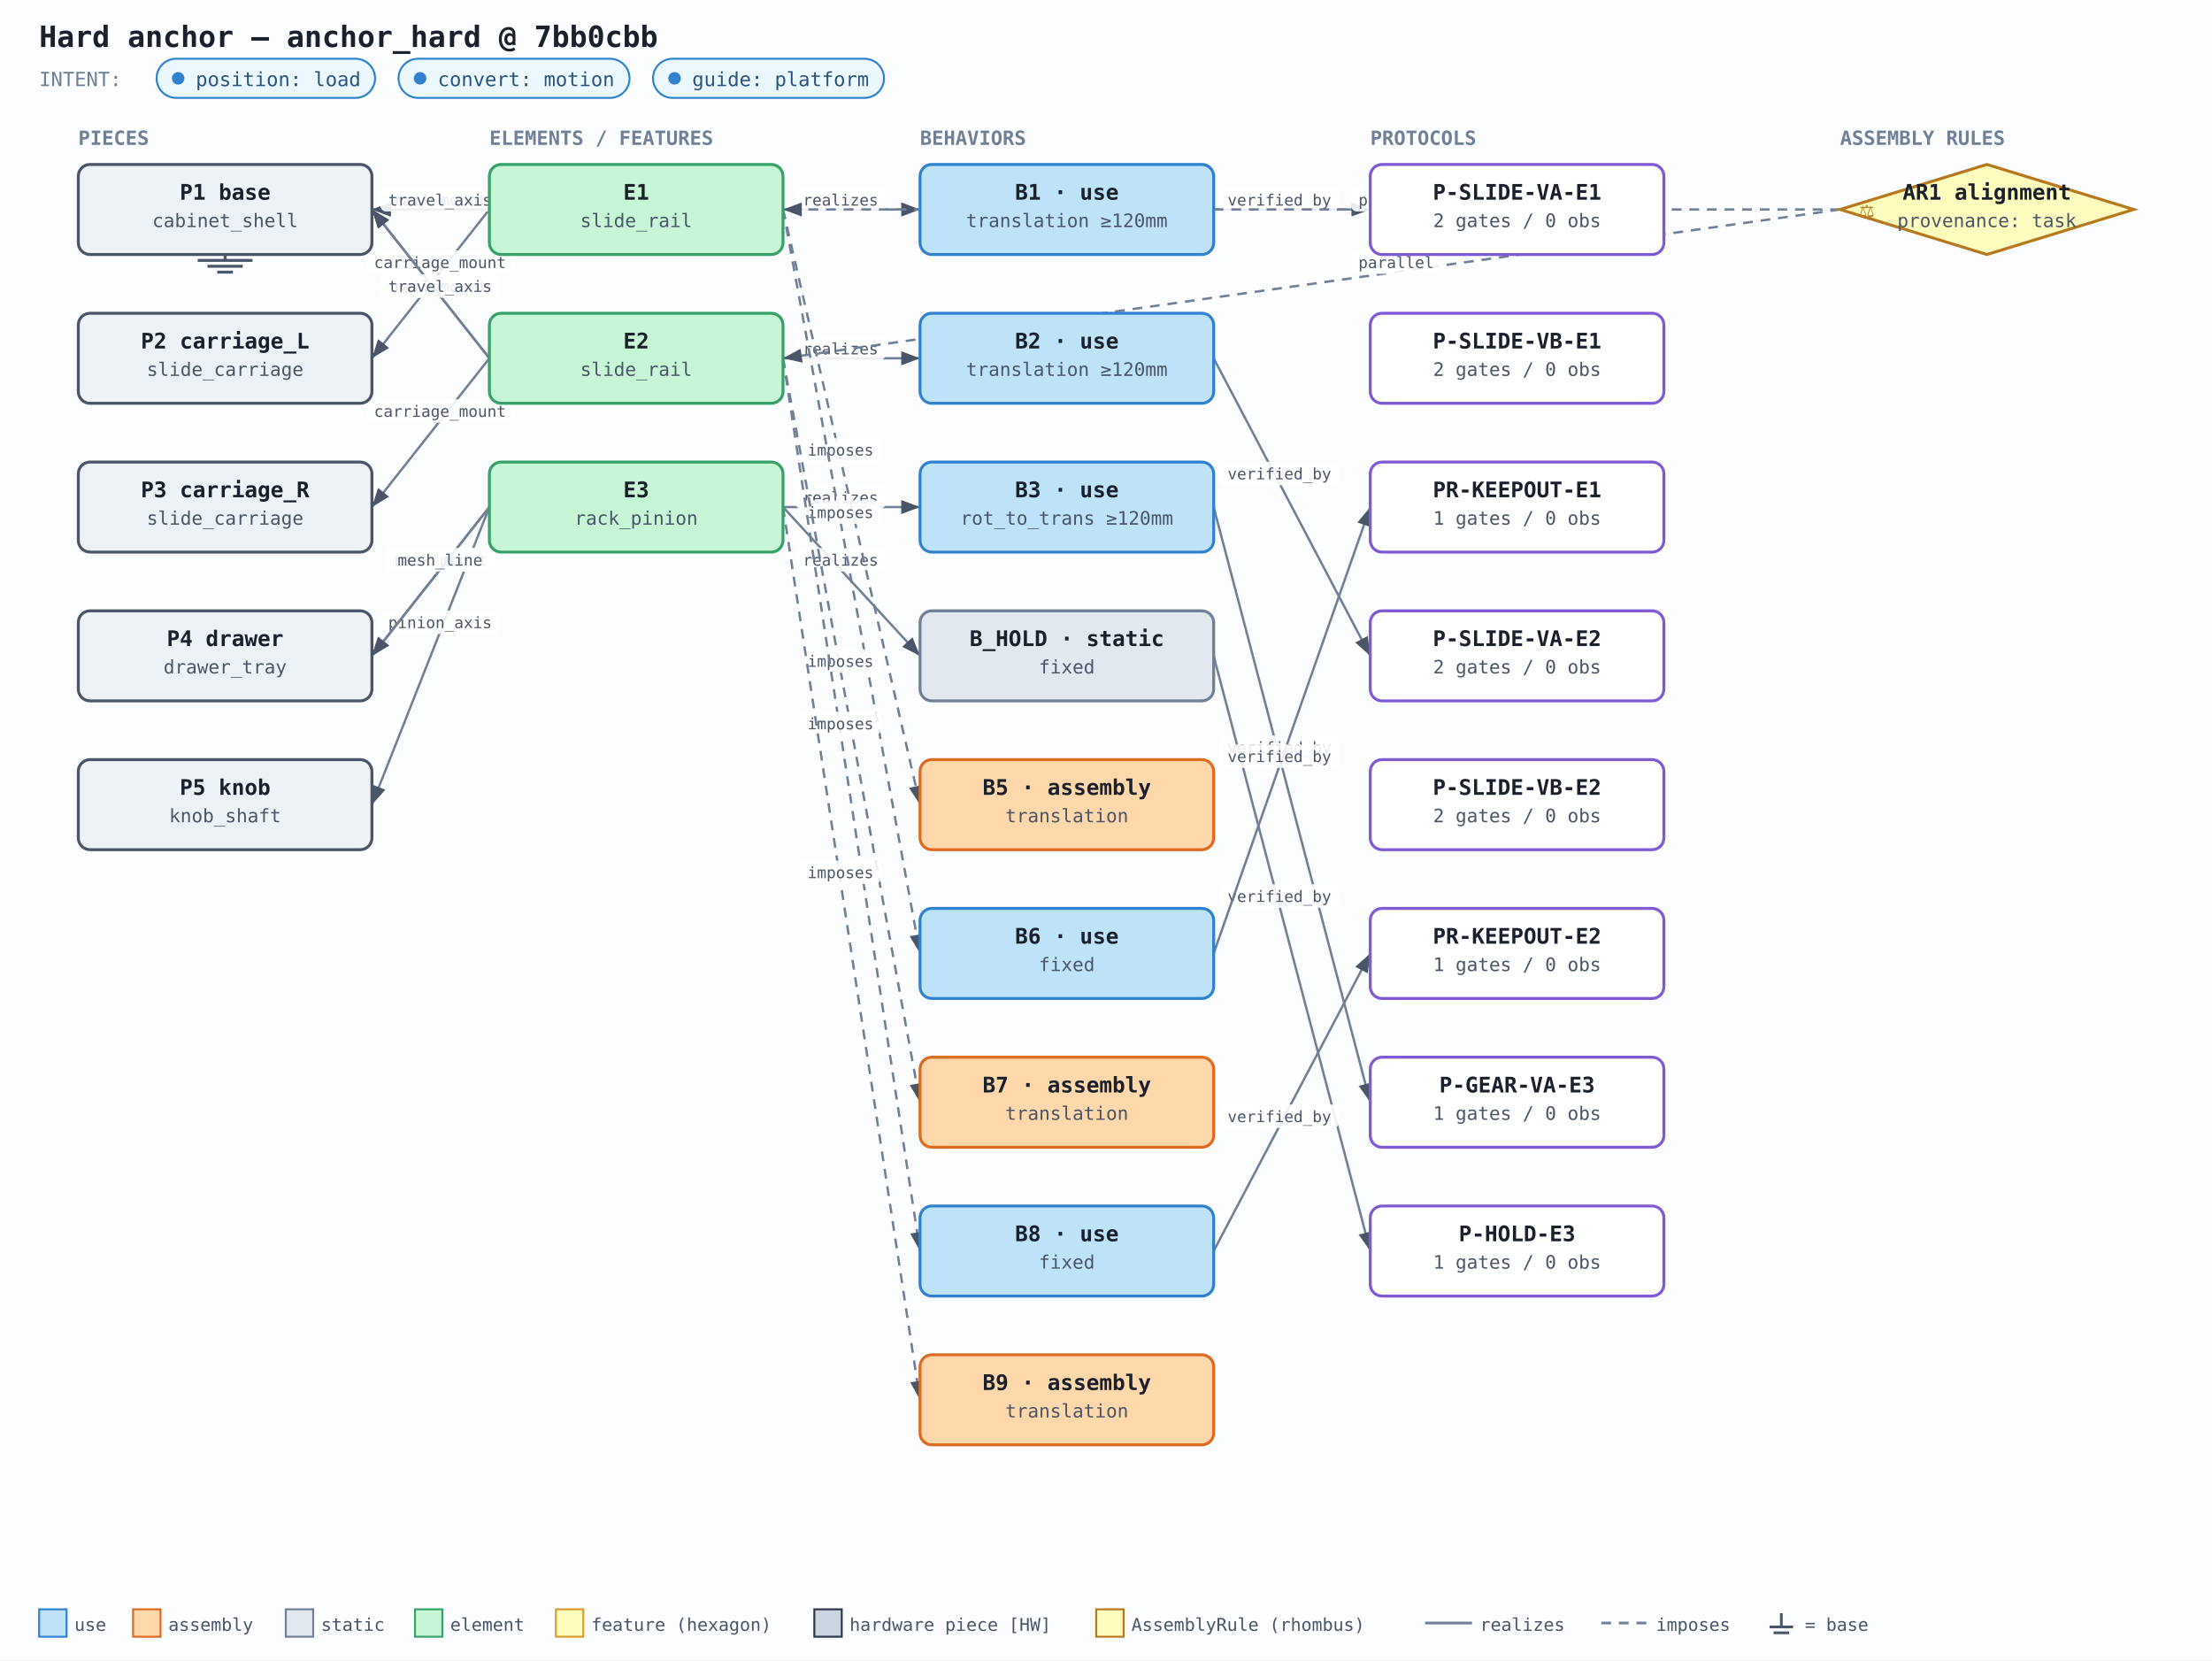
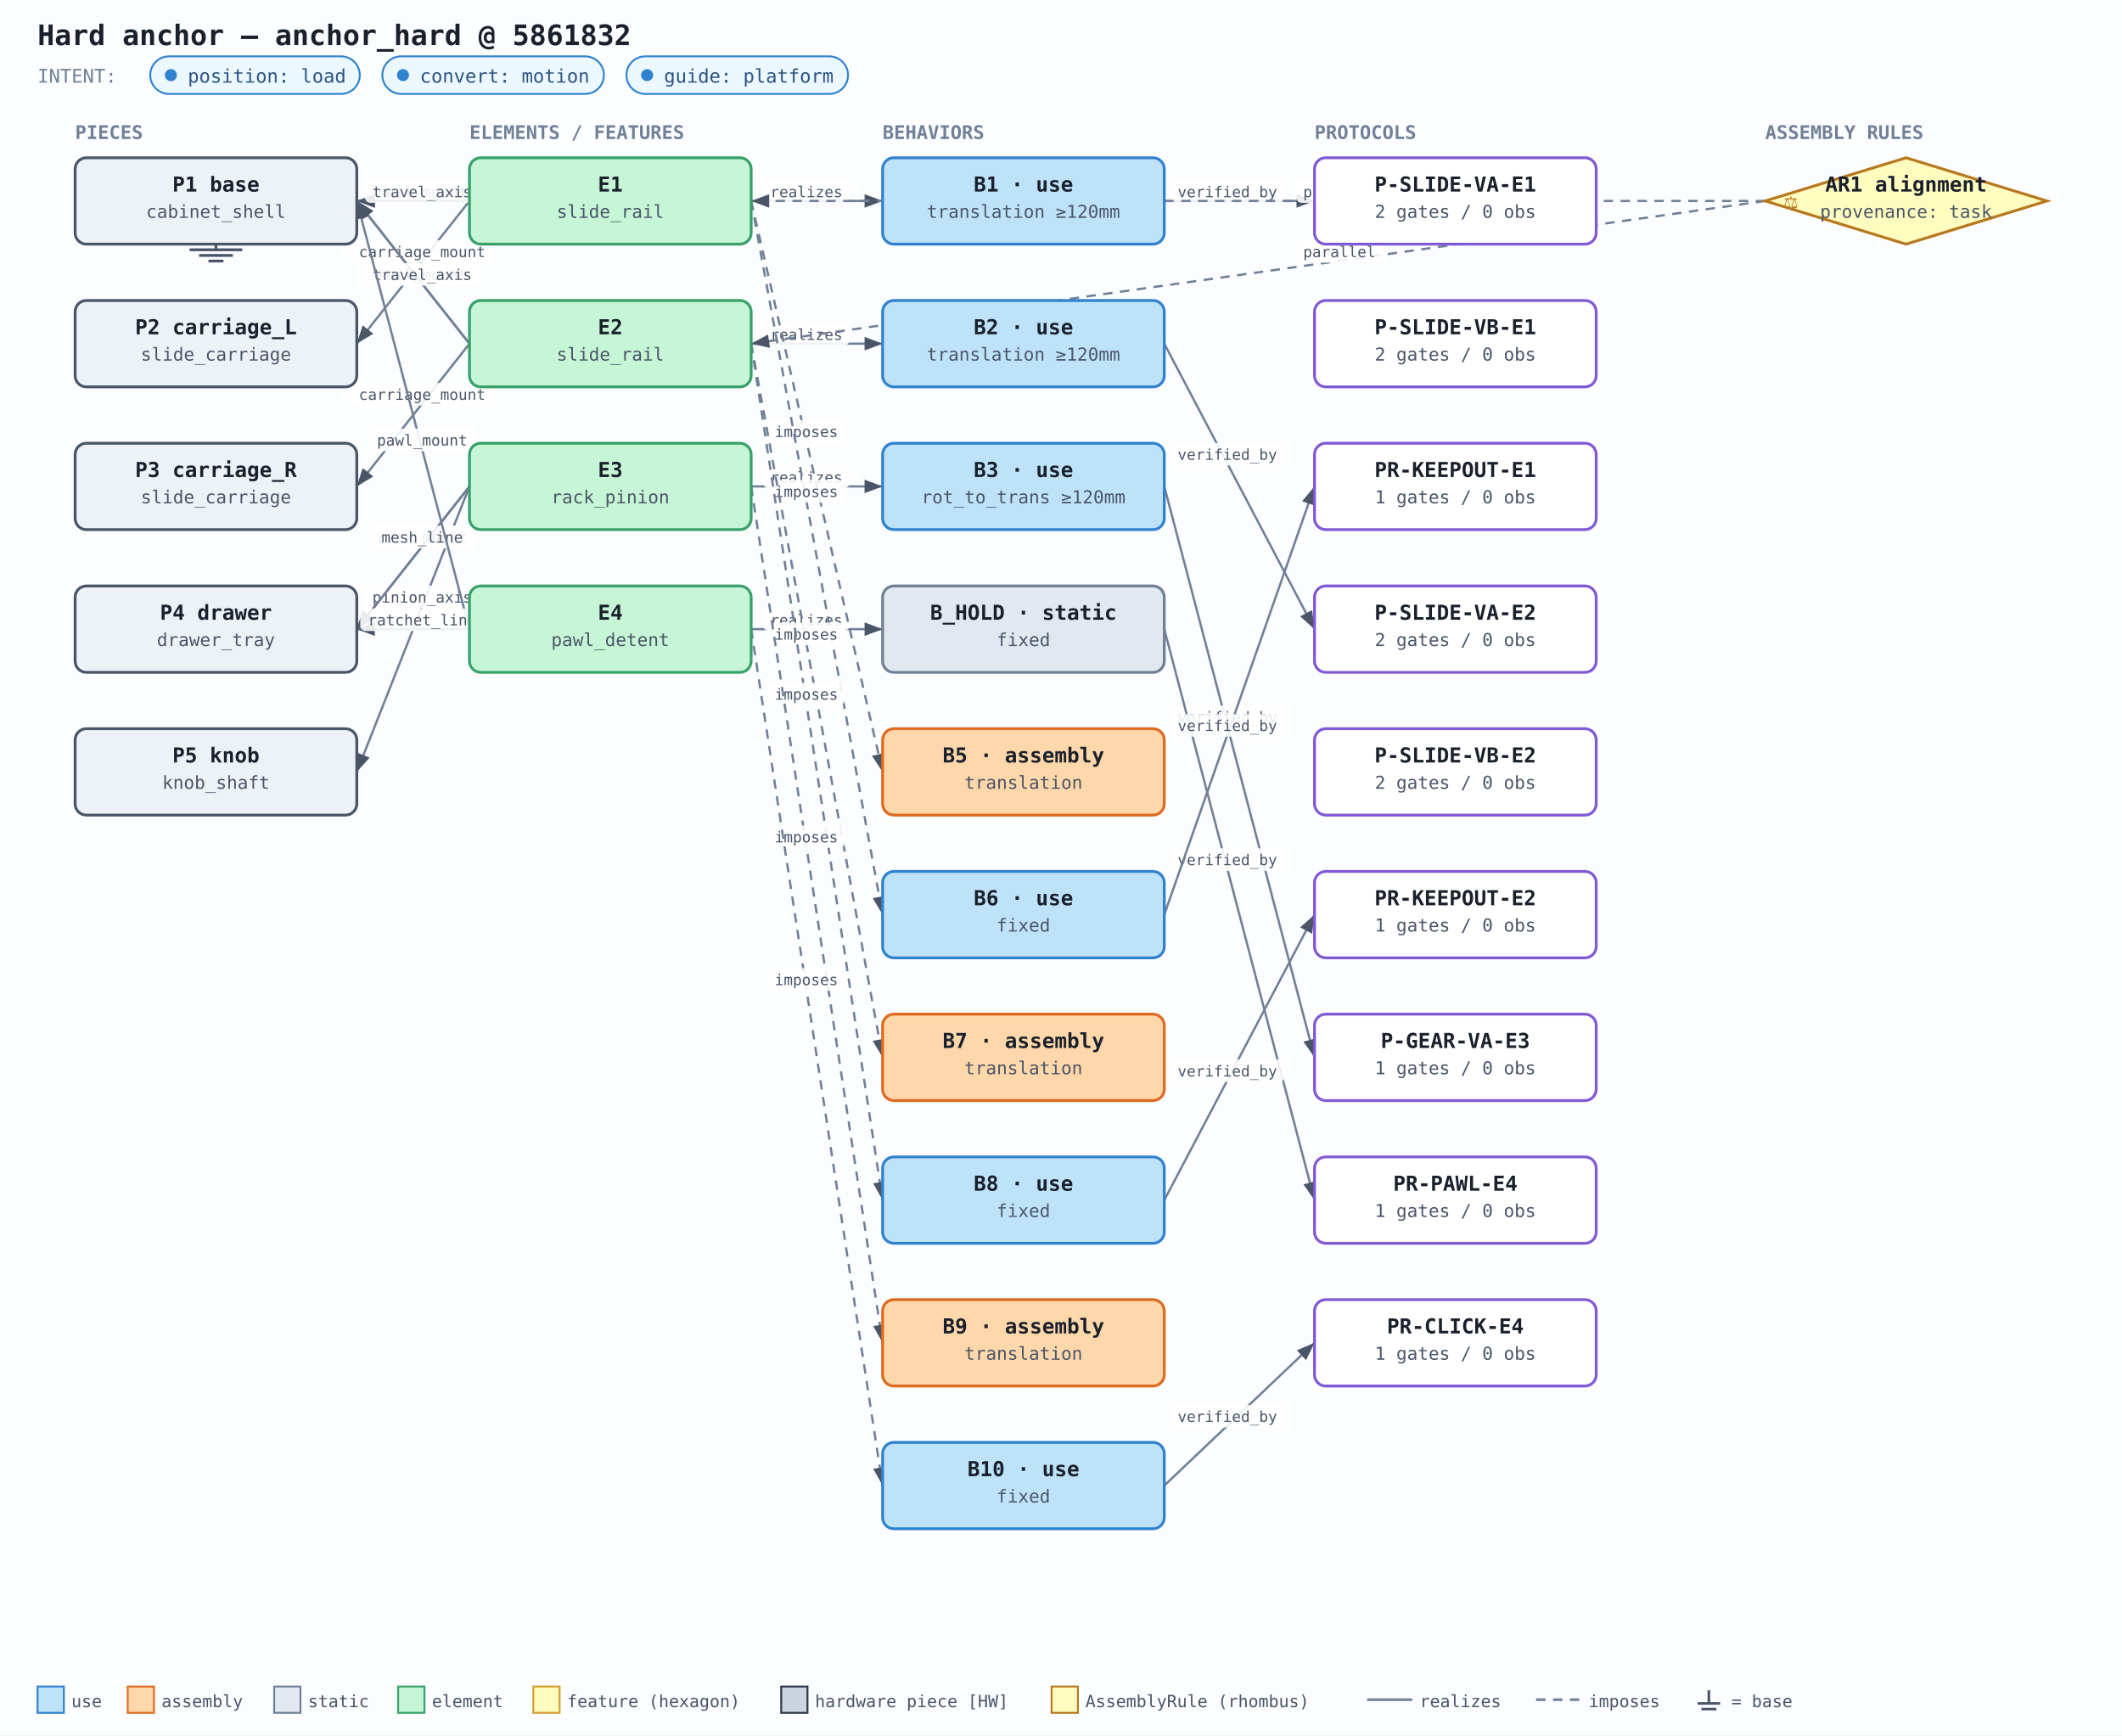
- <svg xmlns="http://www.w3.org/2000/svg" width="1130" height="848" font-family="monospace" viewBox="0 0 1130 848">
-   <rect width="1130" height="848" fill="#fbfdff" />
+ <svg xmlns="http://www.w3.org/2000/svg" width="1130" height="924" font-family="monospace" viewBox="0 0 1130 924">
+   <rect width="1130" height="924" fill="#fbfdff" />
  <defs>
    <marker id="arw" markerWidth="9" markerHeight="9" refX="8" refY="3" orient="auto">
      <path d="M0,0 L8,3 L0,6 Z" fill="#4a5568" />
    </marker>
    <marker id="arwN" markerWidth="9" markerHeight="9" refX="8" refY="3" orient="auto">
      <path d="M0,0 L8,3 L0,6 Z" fill="#e53e3e" />
    </marker>
  </defs>
-   <text x="20" y="24" font-size="15" font-weight="bold" fill="#1a202c">Hard anchor — anchor_hard @ 7bb0cbb</text>
+   <text x="20" y="24" font-size="15" font-weight="bold" fill="#1a202c">Hard anchor — anchor_hard @ 5861832</text>
  <text x="40" y="74" font-size="10" font-weight="bold" fill="#718096">PIECES</text>
  <text x="250" y="74" font-size="10" font-weight="bold" fill="#718096">ELEMENTS / FEATURES</text>
  <text x="470" y="74" font-size="10" font-weight="bold" fill="#718096">BEHAVIORS</text>
  <text x="700" y="74" font-size="10" font-weight="bold" fill="#718096">PROTOCOLS</text>
  <text x="940" y="74" font-size="10" font-weight="bold" fill="#718096">ASSEMBLY RULES</text>
  <text x="20" y="44" font-size="10" fill="#718096">INTENT:</text>
  <rect x="80" y="30" width="111.6" height="20" rx="10" fill="#ebf8ff" stroke="#3182ce" />
  <circle cx="91" cy="40" r="3.2" fill="#3182ce" />
  <text x="100" y="44" font-size="10" fill="#2c5282">position: load</text>
  <rect x="203.6" y="30" width="118.0" height="20" rx="10" fill="#ebf8ff" stroke="#3182ce" />
  <circle cx="214.6" cy="40" r="3.2" fill="#3182ce" />
  <text x="223.6" y="44" font-size="10" fill="#2c5282">convert: motion</text>
  <rect x="333.6" y="30" width="118.0" height="20" rx="10" fill="#ebf8ff" stroke="#3182ce" />
  <circle cx="344.6" cy="40" r="3.2" fill="#3182ce" />
  <text x="353.6" y="44" font-size="10" fill="#2c5282">guide: platform</text>
  <line x1="400" y1="107.0" x2="470" y2="107.0" stroke="#718096" stroke-width="1.2" marker-end="url(#arw)" />
  <rect x="406.4" y="96.0" width="46.0" height="12" rx="3" fill="#ffffff" fill-opacity="0.88" />
  <text x="429.4" y="105.0" font-size="8" fill="#4a5568" text-anchor="middle">realizes</text>
  <line x1="620" y1="107.0" x2="700" y2="107.0" stroke="#718096" stroke-width="1.2" marker-end="url(#arw)" />
  <rect x="623.1" y="96.0" width="61.0" height="12" rx="3" fill="#ffffff" fill-opacity="0.88" />
  <text x="653.6" y="105.0" font-size="8" fill="#4a5568" text-anchor="middle">verified_by</text>
  <line x1="400" y1="183.0" x2="470" y2="183.0" stroke="#718096" stroke-width="1.2" marker-end="url(#arw)" />
  <rect x="406.4" y="172.0" width="46.0" height="12" rx="3" fill="#ffffff" fill-opacity="0.88" />
  <text x="429.4" y="181.0" font-size="8" fill="#4a5568" text-anchor="middle">realizes</text>
  <line x1="620" y1="183.0" x2="700" y2="335.0" stroke="#718096" stroke-width="1.2" marker-end="url(#arw)" />
  <rect x="623.1" y="235.84" width="61.0" height="12" rx="3" fill="#ffffff" fill-opacity="0.88" />
  <text x="653.6" y="244.84" font-size="8" fill="#4a5568" text-anchor="middle">verified_by</text>
  <line x1="400" y1="259.0" x2="470" y2="259.0" stroke="#718096" stroke-width="1.2" marker-end="url(#arw)" />
  <rect x="406.4" y="248.0" width="46.0" height="12" rx="3" fill="#ffffff" fill-opacity="0.88" />
  <text x="429.4" y="257.0" font-size="8" fill="#4a5568" text-anchor="middle">realizes</text>
  <line x1="620" y1="259.0" x2="700" y2="563.0" stroke="#718096" stroke-width="1.2" marker-end="url(#arw)" />
  <rect x="623.1" y="375.68" width="61.0" height="12" rx="3" fill="#ffffff" fill-opacity="0.88" />
  <text x="653.6" y="384.68" font-size="8" fill="#4a5568" text-anchor="middle">verified_by</text>
-   <line x1="400" y1="259.0" x2="470" y2="335.0" stroke="#718096" stroke-width="1.2" marker-end="url(#arw)" />
-   <rect x="406.4" y="279.92" width="46.0" height="12" rx="3" fill="#ffffff" fill-opacity="0.88" />
-   <text x="429.4" y="288.92" font-size="8" fill="#4a5568" text-anchor="middle">realizes</text>
+   <line x1="400" y1="335.0" x2="470" y2="335.0" stroke="#718096" stroke-width="1.2" marker-end="url(#arw)" />
+   <rect x="406.4" y="324.0" width="46.0" height="12" rx="3" fill="#ffffff" fill-opacity="0.88" />
+   <text x="429.4" y="333.0" font-size="8" fill="#4a5568" text-anchor="middle">realizes</text>
  <line x1="620" y1="335.0" x2="700" y2="639.0" stroke="#718096" stroke-width="1.2" marker-end="url(#arw)" />
  <rect x="623.1" y="451.68" width="61.0" height="12" rx="3" fill="#ffffff" fill-opacity="0.88" />
  <text x="653.6" y="460.68" font-size="8" fill="#4a5568" text-anchor="middle">verified_by</text>
  <line x1="400" y1="107.0" x2="470" y2="411.0" stroke="#718096" stroke-width="1.2" stroke-dasharray="5,4" marker-end="url(#arw)" />
  <rect x="408.9" y="223.68" width="41.0" height="12" rx="3" fill="#ffffff" fill-opacity="0.88" />
  <text x="429.4" y="232.68" font-size="8" fill="#4a5568" text-anchor="middle">imposes</text>
  <line x1="400" y1="107.0" x2="470" y2="487.0" stroke="#718096" stroke-width="1.2" stroke-dasharray="5,4" marker-end="url(#arw)" />
  <rect x="408.9" y="255.6" width="41.0" height="12" rx="3" fill="#ffffff" fill-opacity="0.88" />
  <text x="429.4" y="264.6" font-size="8" fill="#4a5568" text-anchor="middle">imposes</text>
  <line x1="620" y1="487.0" x2="700" y2="259.0" stroke="#718096" stroke-width="1.2" marker-end="url(#arw)" />
  <rect x="623.1" y="380.24" width="61.0" height="12" rx="3" fill="#ffffff" fill-opacity="0.88" />
  <text x="653.6" y="389.24" font-size="8" fill="#4a5568" text-anchor="middle">verified_by</text>
  <line x1="400" y1="183.0" x2="470" y2="563.0" stroke="#718096" stroke-width="1.2" stroke-dasharray="5,4" marker-end="url(#arw)" />
  <rect x="408.9" y="331.6" width="41.0" height="12" rx="3" fill="#ffffff" fill-opacity="0.88" />
  <text x="429.4" y="340.6" font-size="8" fill="#4a5568" text-anchor="middle">imposes</text>
  <line x1="400" y1="183.0" x2="470" y2="639.0" stroke="#718096" stroke-width="1.2" stroke-dasharray="5,4" marker-end="url(#arw)" />
  <rect x="408.9" y="363.52" width="41.0" height="12" rx="3" fill="#ffffff" fill-opacity="0.88" />
  <text x="429.4" y="372.52" font-size="8" fill="#4a5568" text-anchor="middle">imposes</text>
  <line x1="620" y1="639.0" x2="700" y2="487.0" stroke="#718096" stroke-width="1.2" marker-end="url(#arw)" />
  <rect x="623.1" y="564.16" width="61.0" height="12" rx="3" fill="#ffffff" fill-opacity="0.88" />
  <text x="653.6" y="573.16" font-size="8" fill="#4a5568" text-anchor="middle">verified_by</text>
  <line x1="400" y1="259.0" x2="470" y2="715.0" stroke="#718096" stroke-width="1.2" stroke-dasharray="5,4" marker-end="url(#arw)" />
  <rect x="408.9" y="439.52" width="41.0" height="12" rx="3" fill="#ffffff" fill-opacity="0.88" />
  <text x="429.4" y="448.52" font-size="8" fill="#4a5568" text-anchor="middle">imposes</text>
+   <line x1="400" y1="335.0" x2="470" y2="791.0" stroke="#718096" stroke-width="1.2" stroke-dasharray="5,4" marker-end="url(#arw)" />
+   <rect x="408.9" y="515.52" width="41.0" height="12" rx="3" fill="#ffffff" fill-opacity="0.88" />
+   <text x="429.4" y="524.52" font-size="8" fill="#4a5568" text-anchor="middle">imposes</text>
+   <line x1="620" y1="791.0" x2="700" y2="715.0" stroke="#718096" stroke-width="1.2" marker-end="url(#arw)" />
+   <rect x="623.1" y="748.08" width="61.0" height="12" rx="3" fill="#ffffff" fill-opacity="0.88" />
+   <text x="653.6" y="757.08" font-size="8" fill="#4a5568" text-anchor="middle">verified_by</text>
  <line x1="250" y1="107.0" x2="190" y2="107.0" stroke="#718096" stroke-width="1.2" marker-end="url(#arw)" />
  <rect x="196.8" y="96.0" width="56.0" height="12" rx="3" fill="#ffffff" fill-opacity="0.88" />
  <text x="224.8" y="105.0" font-size="8" fill="#4a5568" text-anchor="middle">rail_mount</text>
  <line x1="250" y1="107.0" x2="190" y2="183.0" stroke="#718096" stroke-width="1.2" marker-end="url(#arw)" />
  <rect x="186.8" y="127.92" width="76.0" height="12" rx="3" fill="#ffffff" fill-opacity="0.88" />
  <text x="224.8" y="136.92" font-size="8" fill="#4a5568" text-anchor="middle">carriage_mount</text>
  <line x1="250" y1="107.0" x2="190" y2="107.0" stroke="#718096" stroke-width="1.2" marker-end="url(#arw)" />
  <rect x="194.3" y="96.0" width="61.0" height="12" rx="3" fill="#ffffff" fill-opacity="0.88" />
  <text x="224.8" y="105.0" font-size="8" fill="#4a5568" text-anchor="middle">travel_axis</text>
  <line x1="250" y1="183.0" x2="190" y2="107.0" stroke="#718096" stroke-width="1.2" marker-end="url(#arw)" />
  <rect x="196.8" y="140.08" width="56.0" height="12" rx="3" fill="#ffffff" fill-opacity="0.88" />
  <text x="224.8" y="149.08" font-size="8" fill="#4a5568" text-anchor="middle">rail_mount</text>
  <line x1="250" y1="183.0" x2="190" y2="259.0" stroke="#718096" stroke-width="1.2" marker-end="url(#arw)" />
  <rect x="186.8" y="203.92" width="76.0" height="12" rx="3" fill="#ffffff" fill-opacity="0.88" />
  <text x="224.8" y="212.92" font-size="8" fill="#4a5568" text-anchor="middle">carriage_mount</text>
  <line x1="250" y1="183.0" x2="190" y2="107.0" stroke="#718096" stroke-width="1.2" marker-end="url(#arw)" />
  <rect x="194.3" y="140.08" width="61.0" height="12" rx="3" fill="#ffffff" fill-opacity="0.88" />
  <text x="224.8" y="149.08" font-size="8" fill="#4a5568" text-anchor="middle">travel_axis</text>
  <line x1="250" y1="259.0" x2="190" y2="411.0" stroke="#718096" stroke-width="1.2" marker-end="url(#arw)" />
  <rect x="194.3" y="311.84" width="61.0" height="12" rx="3" fill="#ffffff" fill-opacity="0.88" />
  <text x="224.8" y="320.84" font-size="8" fill="#4a5568" text-anchor="middle">pinion_axis</text>
  <line x1="250" y1="259.0" x2="190" y2="335.0" stroke="#718096" stroke-width="1.2" marker-end="url(#arw)" />
  <rect x="196.8" y="279.92" width="56.0" height="12" rx="3" fill="#ffffff" fill-opacity="0.88" />
  <text x="224.8" y="288.92" font-size="8" fill="#4a5568" text-anchor="middle">rack_mount</text>
  <line x1="250" y1="259.0" x2="190" y2="335.0" stroke="#718096" stroke-width="1.2" marker-end="url(#arw)" />
  <rect x="199.3" y="279.92" width="51.0" height="12" rx="3" fill="#ffffff" fill-opacity="0.88" />
  <text x="224.8" y="288.92" font-size="8" fill="#4a5568" text-anchor="middle">mesh_line</text>
+   <line x1="250" y1="335.0" x2="190" y2="107.0" stroke="#718096" stroke-width="1.2" marker-end="url(#arw)" />
+   <rect x="196.8" y="228.24" width="56.0" height="12" rx="3" fill="#ffffff" fill-opacity="0.88" />
+   <text x="224.8" y="237.24" font-size="8" fill="#4a5568" text-anchor="middle">pawl_mount</text>
+   <line x1="250" y1="335.0" x2="190" y2="335.0" stroke="#718096" stroke-width="1.2" marker-end="url(#arw)" />
+   <rect x="191.8" y="324.0" width="66.0" height="12" rx="3" fill="#ffffff" fill-opacity="0.88" />
+   <text x="224.8" y="333.0" font-size="8" fill="#4a5568" text-anchor="middle">ratchet_line</text>
  <line x1="940" y1="107.0" x2="400" y2="107.0" stroke="#718096" stroke-width="1.2" stroke-dasharray="5,4" marker-end="url(#arw)" />
  <rect x="690.2" y="96.0" width="46.0" height="12" rx="3" fill="#ffffff" fill-opacity="0.88" />
  <text x="713.2" y="105.0" font-size="8" fill="#4a5568" text-anchor="middle">parallel</text>
  <line x1="940" y1="107.0" x2="400" y2="183.0" stroke="#718096" stroke-width="1.2" stroke-dasharray="5,4" marker-end="url(#arw)" />
  <rect x="690.2" y="127.92" width="46.0" height="12" rx="3" fill="#ffffff" fill-opacity="0.88" />
  <text x="713.2" y="136.92" font-size="8" fill="#4a5568" text-anchor="middle">parallel</text>
  <rect x="40" y="84" width="150" height="46" rx="6" fill="#edf2f7" stroke="#4a5568" stroke-width="1.5" />
  <text x="115.0" y="102" font-size="11" font-family="monospace" font-weight="bold" fill="#1a202c" text-anchor="middle">P1  base</text>
  <text x="115.0" y="116" font-size="9.5" font-family="monospace" font-weight="normal" fill="#4a5568" text-anchor="middle">cabinet_shell</text>
  <line x1="115.0" y1="130" x2="115.0" y2="133" stroke="#4a5568" stroke-width="1.5" />
  <line x1="101.0" y1="133" x2="129.0" y2="133" stroke="#4a5568" stroke-width="1.5" />
  <line x1="106.0" y1="136" x2="124.0" y2="136" stroke="#4a5568" stroke-width="1.5" />
  <line x1="111.0" y1="139" x2="119.0" y2="139" stroke="#4a5568" stroke-width="1.5" />
  <rect x="40" y="160" width="150" height="46" rx="6" fill="#edf2f7" stroke="#4a5568" stroke-width="1.5" />
  <text x="115.0" y="178" font-size="11" font-family="monospace" font-weight="bold" fill="#1a202c" text-anchor="middle">P2  carriage_L</text>
  <text x="115.0" y="192" font-size="9.5" font-family="monospace" font-weight="normal" fill="#4a5568" text-anchor="middle">slide_carriage</text>
  <rect x="40" y="236" width="150" height="46" rx="6" fill="#edf2f7" stroke="#4a5568" stroke-width="1.5" />
  <text x="115.0" y="254" font-size="11" font-family="monospace" font-weight="bold" fill="#1a202c" text-anchor="middle">P3  carriage_R</text>
  <text x="115.0" y="268" font-size="9.5" font-family="monospace" font-weight="normal" fill="#4a5568" text-anchor="middle">slide_carriage</text>
  <rect x="40" y="312" width="150" height="46" rx="6" fill="#edf2f7" stroke="#4a5568" stroke-width="1.5" />
  <text x="115.0" y="330" font-size="11" font-family="monospace" font-weight="bold" fill="#1a202c" text-anchor="middle">P4  drawer</text>
  <text x="115.0" y="344" font-size="9.5" font-family="monospace" font-weight="normal" fill="#4a5568" text-anchor="middle">drawer_tray</text>
  <rect x="40" y="388" width="150" height="46" rx="6" fill="#edf2f7" stroke="#4a5568" stroke-width="1.5" />
  <text x="115.0" y="406" font-size="11" font-family="monospace" font-weight="bold" fill="#1a202c" text-anchor="middle">P5  knob</text>
  <text x="115.0" y="420" font-size="9.5" font-family="monospace" font-weight="normal" fill="#4a5568" text-anchor="middle">knob_shaft</text>
  <rect x="250" y="84" width="150" height="46" rx="6" fill="#c6f6d5" stroke="#38a169" stroke-width="1.5" />
  <text x="325.0" y="102" font-size="11" font-family="monospace" font-weight="bold" fill="#1a202c" text-anchor="middle">E1</text>
  <text x="325.0" y="116" font-size="9.5" font-family="monospace" font-weight="normal" fill="#4a5568" text-anchor="middle">slide_rail</text>
  <rect x="250" y="160" width="150" height="46" rx="6" fill="#c6f6d5" stroke="#38a169" stroke-width="1.5" />
  <text x="325.0" y="178" font-size="11" font-family="monospace" font-weight="bold" fill="#1a202c" text-anchor="middle">E2</text>
  <text x="325.0" y="192" font-size="9.5" font-family="monospace" font-weight="normal" fill="#4a5568" text-anchor="middle">slide_rail</text>
  <rect x="250" y="236" width="150" height="46" rx="6" fill="#c6f6d5" stroke="#38a169" stroke-width="1.5" />
  <text x="325.0" y="254" font-size="11" font-family="monospace" font-weight="bold" fill="#1a202c" text-anchor="middle">E3</text>
  <text x="325.0" y="268" font-size="9.5" font-family="monospace" font-weight="normal" fill="#4a5568" text-anchor="middle">rack_pinion</text>
+   <rect x="250" y="312" width="150" height="46" rx="6" fill="#c6f6d5" stroke="#38a169" stroke-width="1.5" />
+   <text x="325.0" y="330" font-size="11" font-family="monospace" font-weight="bold" fill="#1a202c" text-anchor="middle">E4</text>
+   <text x="325.0" y="344" font-size="9.5" font-family="monospace" font-weight="normal" fill="#4a5568" text-anchor="middle">pawl_detent</text>
  <rect x="470" y="84" width="150" height="46" rx="6" fill="#bee3f8" stroke="#3182ce" stroke-width="1.5" />
  <text x="545.0" y="102" font-size="11" font-family="monospace" font-weight="bold" fill="#1a202c" text-anchor="middle">B1 · use</text>
  <text x="545.0" y="116" font-size="9.5" font-family="monospace" font-weight="normal" fill="#4a5568" text-anchor="middle">translation ≥120mm</text>
  <rect x="470" y="160" width="150" height="46" rx="6" fill="#bee3f8" stroke="#3182ce" stroke-width="1.5" />
  <text x="545.0" y="178" font-size="11" font-family="monospace" font-weight="bold" fill="#1a202c" text-anchor="middle">B2 · use</text>
  <text x="545.0" y="192" font-size="9.5" font-family="monospace" font-weight="normal" fill="#4a5568" text-anchor="middle">translation ≥120mm</text>
  <rect x="470" y="236" width="150" height="46" rx="6" fill="#bee3f8" stroke="#3182ce" stroke-width="1.5" />
  <text x="545.0" y="254" font-size="11" font-family="monospace" font-weight="bold" fill="#1a202c" text-anchor="middle">B3 · use</text>
  <text x="545.0" y="268" font-size="9.5" font-family="monospace" font-weight="normal" fill="#4a5568" text-anchor="middle">rot_to_trans ≥120mm</text>
  <rect x="470" y="312" width="150" height="46" rx="6" fill="#e2e8f0" stroke="#718096" stroke-width="1.5" />
  <text x="545.0" y="330" font-size="11" font-family="monospace" font-weight="bold" fill="#1a202c" text-anchor="middle">B_HOLD · static</text>
  <text x="545.0" y="344" font-size="9.5" font-family="monospace" font-weight="normal" fill="#4a5568" text-anchor="middle">fixed</text>
  <rect x="470" y="388" width="150" height="46" rx="6" fill="#fed7aa" stroke="#dd6b20" stroke-width="1.5" />
  <text x="545.0" y="406" font-size="11" font-family="monospace" font-weight="bold" fill="#1a202c" text-anchor="middle">B5 · assembly</text>
  <text x="545.0" y="420" font-size="9.5" font-family="monospace" font-weight="normal" fill="#4a5568" text-anchor="middle">translation</text>
  <rect x="470" y="464" width="150" height="46" rx="6" fill="#bee3f8" stroke="#3182ce" stroke-width="1.5" />
  <text x="545.0" y="482" font-size="11" font-family="monospace" font-weight="bold" fill="#1a202c" text-anchor="middle">B6 · use</text>
  <text x="545.0" y="496" font-size="9.5" font-family="monospace" font-weight="normal" fill="#4a5568" text-anchor="middle">fixed</text>
  <rect x="470" y="540" width="150" height="46" rx="6" fill="#fed7aa" stroke="#dd6b20" stroke-width="1.5" />
  <text x="545.0" y="558" font-size="11" font-family="monospace" font-weight="bold" fill="#1a202c" text-anchor="middle">B7 · assembly</text>
  <text x="545.0" y="572" font-size="9.5" font-family="monospace" font-weight="normal" fill="#4a5568" text-anchor="middle">translation</text>
  <rect x="470" y="616" width="150" height="46" rx="6" fill="#bee3f8" stroke="#3182ce" stroke-width="1.5" />
  <text x="545.0" y="634" font-size="11" font-family="monospace" font-weight="bold" fill="#1a202c" text-anchor="middle">B8 · use</text>
  <text x="545.0" y="648" font-size="9.5" font-family="monospace" font-weight="normal" fill="#4a5568" text-anchor="middle">fixed</text>
  <rect x="470" y="692" width="150" height="46" rx="6" fill="#fed7aa" stroke="#dd6b20" stroke-width="1.5" />
  <text x="545.0" y="710" font-size="11" font-family="monospace" font-weight="bold" fill="#1a202c" text-anchor="middle">B9 · assembly</text>
  <text x="545.0" y="724" font-size="9.5" font-family="monospace" font-weight="normal" fill="#4a5568" text-anchor="middle">translation</text>
+   <rect x="470" y="768" width="150" height="46" rx="6" fill="#bee3f8" stroke="#3182ce" stroke-width="1.5" />
+   <text x="545.0" y="786" font-size="11" font-family="monospace" font-weight="bold" fill="#1a202c" text-anchor="middle">B10 · use</text>
+   <text x="545.0" y="800" font-size="9.5" font-family="monospace" font-weight="normal" fill="#4a5568" text-anchor="middle">fixed</text>
  <rect x="700" y="84" width="150" height="46" rx="6" fill="#ffffff" stroke="#805ad5" stroke-width="1.5" />
  <text x="775.0" y="102" font-size="11" font-family="monospace" font-weight="bold" fill="#1a202c" text-anchor="middle">P-SLIDE-VA-E1</text>
  <text x="775.0" y="116" font-size="9.5" font-family="monospace" font-weight="normal" fill="#4a5568" text-anchor="middle">2 gates / 0 obs</text>
  <rect x="700" y="160" width="150" height="46" rx="6" fill="#ffffff" stroke="#805ad5" stroke-width="1.5" />
  <text x="775.0" y="178" font-size="11" font-family="monospace" font-weight="bold" fill="#1a202c" text-anchor="middle">P-SLIDE-VB-E1</text>
  <text x="775.0" y="192" font-size="9.5" font-family="monospace" font-weight="normal" fill="#4a5568" text-anchor="middle">2 gates / 0 obs</text>
  <rect x="700" y="236" width="150" height="46" rx="6" fill="#ffffff" stroke="#805ad5" stroke-width="1.5" />
  <text x="775.0" y="254" font-size="11" font-family="monospace" font-weight="bold" fill="#1a202c" text-anchor="middle">PR-KEEPOUT-E1</text>
  <text x="775.0" y="268" font-size="9.5" font-family="monospace" font-weight="normal" fill="#4a5568" text-anchor="middle">1 gates / 0 obs</text>
  <rect x="700" y="312" width="150" height="46" rx="6" fill="#ffffff" stroke="#805ad5" stroke-width="1.5" />
  <text x="775.0" y="330" font-size="11" font-family="monospace" font-weight="bold" fill="#1a202c" text-anchor="middle">P-SLIDE-VA-E2</text>
  <text x="775.0" y="344" font-size="9.5" font-family="monospace" font-weight="normal" fill="#4a5568" text-anchor="middle">2 gates / 0 obs</text>
  <rect x="700" y="388" width="150" height="46" rx="6" fill="#ffffff" stroke="#805ad5" stroke-width="1.5" />
  <text x="775.0" y="406" font-size="11" font-family="monospace" font-weight="bold" fill="#1a202c" text-anchor="middle">P-SLIDE-VB-E2</text>
  <text x="775.0" y="420" font-size="9.5" font-family="monospace" font-weight="normal" fill="#4a5568" text-anchor="middle">2 gates / 0 obs</text>
  <rect x="700" y="464" width="150" height="46" rx="6" fill="#ffffff" stroke="#805ad5" stroke-width="1.5" />
  <text x="775.0" y="482" font-size="11" font-family="monospace" font-weight="bold" fill="#1a202c" text-anchor="middle">PR-KEEPOUT-E2</text>
  <text x="775.0" y="496" font-size="9.5" font-family="monospace" font-weight="normal" fill="#4a5568" text-anchor="middle">1 gates / 0 obs</text>
  <rect x="700" y="540" width="150" height="46" rx="6" fill="#ffffff" stroke="#805ad5" stroke-width="1.5" />
  <text x="775.0" y="558" font-size="11" font-family="monospace" font-weight="bold" fill="#1a202c" text-anchor="middle">P-GEAR-VA-E3</text>
  <text x="775.0" y="572" font-size="9.5" font-family="monospace" font-weight="normal" fill="#4a5568" text-anchor="middle">1 gates / 0 obs</text>
  <rect x="700" y="616" width="150" height="46" rx="6" fill="#ffffff" stroke="#805ad5" stroke-width="1.5" />
-   <text x="775.0" y="634" font-size="11" font-family="monospace" font-weight="bold" fill="#1a202c" text-anchor="middle">P-HOLD-E3</text>
+   <text x="775.0" y="634" font-size="11" font-family="monospace" font-weight="bold" fill="#1a202c" text-anchor="middle">PR-PAWL-E4</text>
  <text x="775.0" y="648" font-size="9.5" font-family="monospace" font-weight="normal" fill="#4a5568" text-anchor="middle">1 gates / 0 obs</text>
+   <rect x="700" y="692" width="150" height="46" rx="6" fill="#ffffff" stroke="#805ad5" stroke-width="1.5" />
+   <text x="775.0" y="710" font-size="11" font-family="monospace" font-weight="bold" fill="#1a202c" text-anchor="middle">PR-CLICK-E4</text>
+   <text x="775.0" y="724" font-size="9.5" font-family="monospace" font-weight="normal" fill="#4a5568" text-anchor="middle">1 gates / 0 obs</text>
  <polygon points="940,107.0 1015.0,84 1090,107.0 1015.0,130" fill="#fefcbf" stroke="#b7791f" stroke-width="1.5" />
  <text x="950" y="111.0" font-size="12" fill="#b7791f">⚖</text>
  <text x="1015.0" y="102" font-size="11" font-family="monospace" font-weight="bold" fill="#1a202c" text-anchor="middle">AR1  alignment</text>
  <text x="1015.0" y="116" font-size="9.5" font-family="monospace" font-weight="normal" fill="#4a5568" text-anchor="middle">provenance: task</text>
-   <rect x="20" y="822" width="14" height="14" fill="#bee3f8" stroke="#3182ce" />
-   <text x="38" y="833" font-size="9" fill="#4a5568">use</text>
-   <rect x="68.0" y="822" width="14" height="14" fill="#fed7aa" stroke="#dd6b20" />
-   <text x="86.0" y="833" font-size="9" fill="#4a5568">assembly</text>
-   <rect x="146.0" y="822" width="14" height="14" fill="#e2e8f0" stroke="#718096" />
-   <text x="164.0" y="833" font-size="9" fill="#4a5568">static</text>
-   <rect x="212.0" y="822" width="14" height="14" fill="#c6f6d5" stroke="#38a169" />
-   <text x="230.0" y="833" font-size="9" fill="#4a5568">element</text>
-   <rect x="284.0" y="822" width="14" height="14" fill="#fefcbf" stroke="#d69e2e" />
-   <text x="302.0" y="833" font-size="9" fill="#4a5568">feature (hexagon)</text>
-   <rect x="416.0" y="822" width="14" height="14" fill="#cbd5e0" stroke="#2d3748" />
-   <text x="434.0" y="833" font-size="9" fill="#4a5568">hardware piece [HW]</text>
-   <rect x="560.0" y="822" width="14" height="14" fill="#fefcbf" stroke="#b7791f" />
-   <text x="578.0" y="833" font-size="9" fill="#4a5568">AssemblyRule (rhombus)</text>
-   <line x1="728.0" y1="829" x2="752.0" y2="829" stroke="#718096" stroke-width="1.4" />
-   <text x="756.0" y="833" font-size="9" fill="#4a5568">realizes</text>
-   <line x1="818.0" y1="829" x2="842.0" y2="829" stroke="#718096" stroke-width="1.4" stroke-dasharray="5,4" />
-   <text x="846.0" y="833" font-size="9" fill="#4a5568">imposes</text>
-   <line x1="910.0" y1="824" x2="910.0" y2="831" stroke="#4a5568" stroke-width="1.4" />
-   <line x1="904.0" y1="831" x2="916.0" y2="831" stroke="#4a5568" stroke-width="1.4" />
-   <line x1="906.0" y1="834" x2="914.0" y2="834" stroke="#4a5568" stroke-width="1.4" />
-   <text x="922.0" y="833" font-size="9" fill="#4a5568">= base</text>
+   <rect x="20" y="898" width="14" height="14" fill="#bee3f8" stroke="#3182ce" />
+   <text x="38" y="909" font-size="9" fill="#4a5568">use</text>
+   <rect x="68.0" y="898" width="14" height="14" fill="#fed7aa" stroke="#dd6b20" />
+   <text x="86.0" y="909" font-size="9" fill="#4a5568">assembly</text>
+   <rect x="146.0" y="898" width="14" height="14" fill="#e2e8f0" stroke="#718096" />
+   <text x="164.0" y="909" font-size="9" fill="#4a5568">static</text>
+   <rect x="212.0" y="898" width="14" height="14" fill="#c6f6d5" stroke="#38a169" />
+   <text x="230.0" y="909" font-size="9" fill="#4a5568">element</text>
+   <rect x="284.0" y="898" width="14" height="14" fill="#fefcbf" stroke="#d69e2e" />
+   <text x="302.0" y="909" font-size="9" fill="#4a5568">feature (hexagon)</text>
+   <rect x="416.0" y="898" width="14" height="14" fill="#cbd5e0" stroke="#2d3748" />
+   <text x="434.0" y="909" font-size="9" fill="#4a5568">hardware piece [HW]</text>
+   <rect x="560.0" y="898" width="14" height="14" fill="#fefcbf" stroke="#b7791f" />
+   <text x="578.0" y="909" font-size="9" fill="#4a5568">AssemblyRule (rhombus)</text>
+   <line x1="728.0" y1="905" x2="752.0" y2="905" stroke="#718096" stroke-width="1.4" />
+   <text x="756.0" y="909" font-size="9" fill="#4a5568">realizes</text>
+   <line x1="818.0" y1="905" x2="842.0" y2="905" stroke="#718096" stroke-width="1.4" stroke-dasharray="5,4" />
+   <text x="846.0" y="909" font-size="9" fill="#4a5568">imposes</text>
+   <line x1="910.0" y1="900" x2="910.0" y2="907" stroke="#4a5568" stroke-width="1.4" />
+   <line x1="904.0" y1="907" x2="916.0" y2="907" stroke="#4a5568" stroke-width="1.4" />
+   <line x1="906.0" y1="910" x2="914.0" y2="910" stroke="#4a5568" stroke-width="1.4" />
+   <text x="922.0" y="909" font-size="9" fill="#4a5568">= base</text>
</svg>
